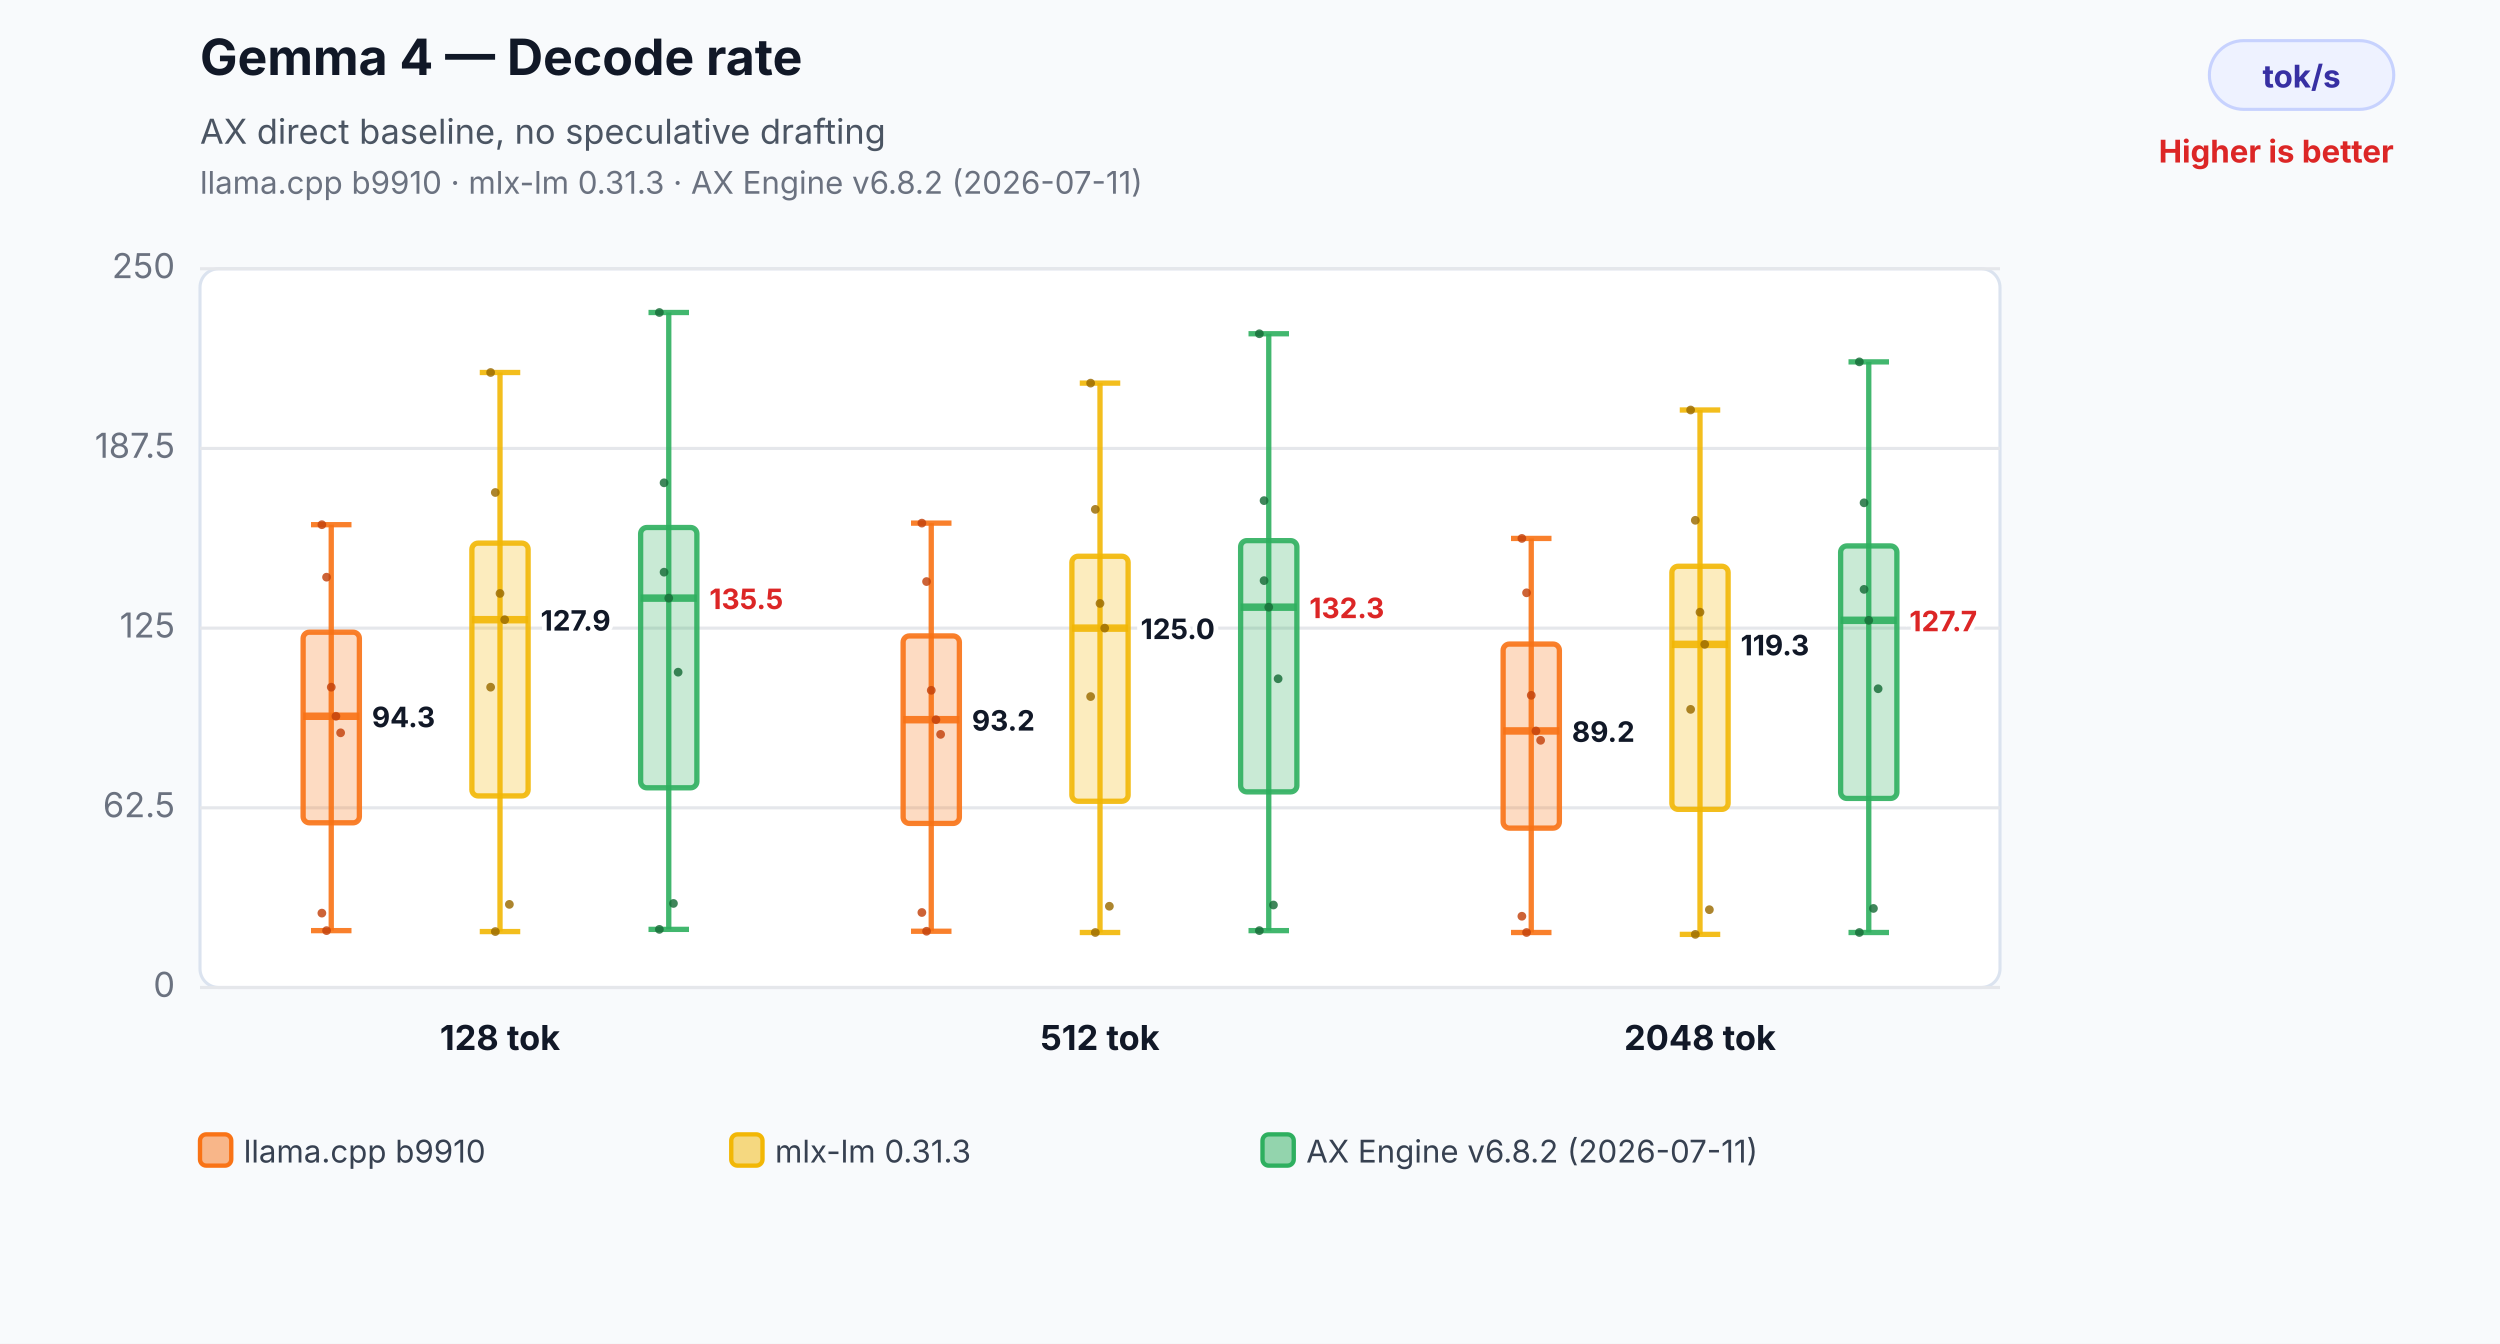
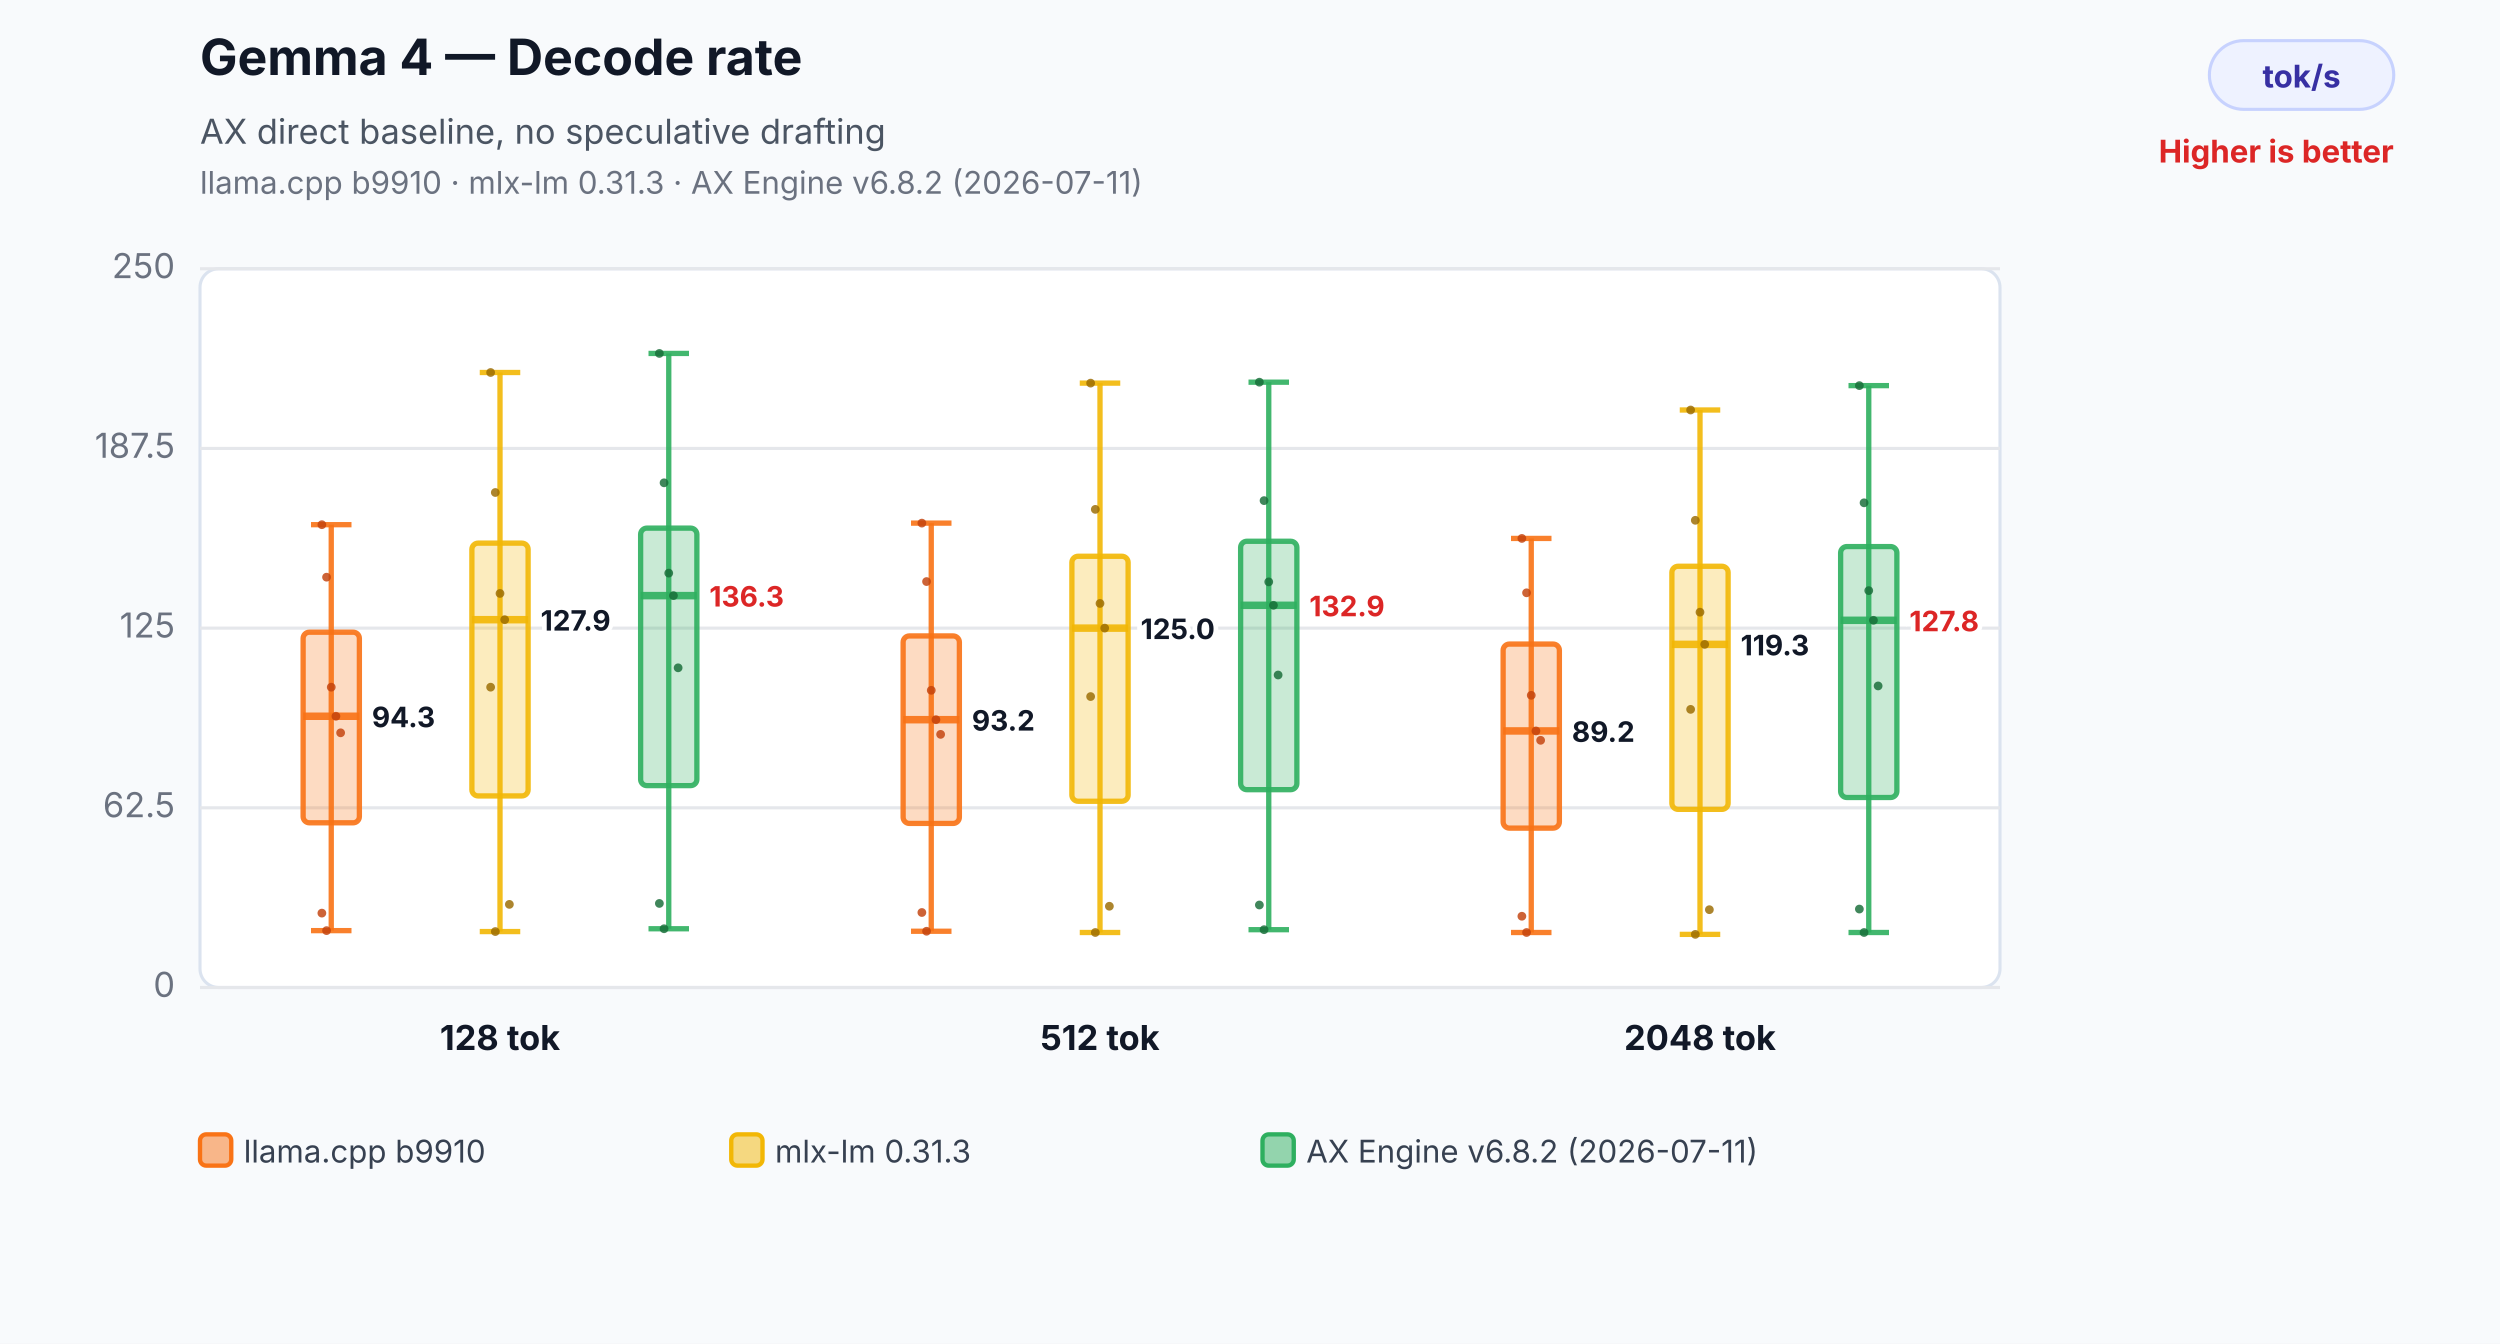
<svg xmlns="http://www.w3.org/2000/svg" width="800" height="430" viewBox="0 0 800 430" role="img" aria-labelledby="title desc">
  <rect width="800" height="430" fill="#f8fafc" />
  <text x="64" y="24" font-family="Inter,Segoe UI,Arial,sans-serif" font-size="16" font-weight="700" fill="#111827">Gemma 4 — Decode rate</text>
  <text x="64" y="46" font-family="Inter,Segoe UI,Arial,sans-serif" font-size="11" fill="#4b5563">AX direct baseline, no speculative drafting</text>
  <text x="64" y="62" font-family="Inter,Segoe UI,Arial,sans-serif" font-size="10" fill="#6b7280">llama.cpp b9910 · mlx-lm 0.31.3 · AX Engine v6.8.2 (2026-07-11)</text>
  <rect x="707" y="13" width="59" height="22" rx="11" fill="#eef2ff" stroke="#c7d2fe" />
  <text x="736.5" y="28" text-anchor="middle" font-family="Inter,Segoe UI,Arial,sans-serif" font-size="10" font-weight="700" fill="#3730a3">tok/s</text>
  <text x="766" y="52" text-anchor="end" font-family="Inter,Segoe UI,Arial,sans-serif" font-size="10" font-weight="700" fill="#dc2626">Higher is better</text>
  <rect x="64" y="86" width="576" height="230" rx="6" fill="#ffffff" stroke="#dbe3ef" />
  <line x1="64" y1="316.0" x2="640" y2="316.0" stroke="#e5e7eb" stroke-width="1" />
  <text x="56" y="319.0" text-anchor="end" font-family="Inter,Segoe UI,Arial,sans-serif" font-size="11" fill="#6b7280">0</text>
  <line x1="64" y1="258.5" x2="640" y2="258.5" stroke="#e5e7eb" stroke-width="1" />
  <text x="56" y="261.5" text-anchor="end" font-family="Inter,Segoe UI,Arial,sans-serif" font-size="11" fill="#6b7280">62.5</text>
  <line x1="64" y1="201.0" x2="640" y2="201.0" stroke="#e5e7eb" stroke-width="1" />
  <text x="56" y="204.0" text-anchor="end" font-family="Inter,Segoe UI,Arial,sans-serif" font-size="11" fill="#6b7280">125</text>
  <line x1="64" y1="143.5" x2="640" y2="143.5" stroke="#e5e7eb" stroke-width="1" />
  <text x="56" y="146.5" text-anchor="end" font-family="Inter,Segoe UI,Arial,sans-serif" font-size="11" fill="#6b7280">187.5</text>
  <line x1="64" y1="86.0" x2="640" y2="86.0" stroke="#e5e7eb" stroke-width="1" />
  <text x="56" y="89.0" text-anchor="end" font-family="Inter,Segoe UI,Arial,sans-serif" font-size="11" fill="#6b7280">250</text>
  <line x1="106" y1="167.9" x2="106" y2="297.8" stroke="#f97316" stroke-opacity="0.9" stroke-width="1.7" />
  <line x1="99.52" y1="167.9" x2="112.48" y2="167.9" stroke="#f97316" stroke-opacity="0.9" stroke-width="1.7" />
  <line x1="99.52" y1="297.8" x2="112.48" y2="297.8" stroke="#f97316" stroke-opacity="0.9" stroke-width="1.7" />
  <rect x="97" y="202.3" width="18" height="61.0" rx="2" fill="#f97316" fill-opacity="0.26" stroke="#f97316" stroke-opacity="0.9" stroke-width="1.7" />
  <line x1="97" y1="229.2" x2="115" y2="229.2" stroke="#f97316" stroke-opacity="0.9" stroke-width="2.4" />
  <text x="119" y="232.7" text-anchor="start" font-family="Inter,Segoe UI,Arial,sans-serif" font-size="9" font-weight="700" fill="#111827" stroke="#ffffff" stroke-width="3" paint-order="stroke">94.3</text>
  <circle cx="103" cy="167.9" r="1.4" fill="#c2410c" fill-opacity="0.82" />
  <circle cx="104.5" cy="184.7" r="1.4" fill="#c2410c" fill-opacity="0.82" />
  <circle cx="106" cy="219.9" r="1.4" fill="#c2410c" fill-opacity="0.82" />
  <circle cx="107.5" cy="229.2" r="1.4" fill="#c2410c" fill-opacity="0.82" />
  <circle cx="109" cy="234.5" r="1.4" fill="#c2410c" fill-opacity="0.82" />
  <circle cx="103" cy="292.2" r="1.4" fill="#c2410c" fill-opacity="0.82" />
  <circle cx="104.5" cy="297.8" r="1.4" fill="#c2410c" fill-opacity="0.82" />
  <line x1="160" y1="119.2" x2="160" y2="298.1" stroke="#f2b705" stroke-opacity="0.9" stroke-width="1.7" />
  <line x1="153.52" y1="119.2" x2="166.48" y2="119.2" stroke="#f2b705" stroke-opacity="0.9" stroke-width="1.7" />
  <line x1="153.52" y1="298.1" x2="166.48" y2="298.1" stroke="#f2b705" stroke-opacity="0.9" stroke-width="1.7" />
  <rect x="151" y="173.8" width="18" height="80.9" rx="2" fill="#f2b705" fill-opacity="0.26" stroke="#f2b705" stroke-opacity="0.9" stroke-width="1.7" />
  <line x1="151" y1="198.3" x2="169" y2="198.3" stroke="#f2b705" stroke-opacity="0.9" stroke-width="2.4" />
  <text x="173" y="201.8" text-anchor="start" font-family="Inter,Segoe UI,Arial,sans-serif" font-size="9" font-weight="700" fill="#111827" stroke="#ffffff" stroke-width="3" paint-order="stroke">127.9</text>
  <circle cx="157" cy="119.2" r="1.4" fill="#9a6a00" fill-opacity="0.82" />
  <circle cx="158.5" cy="157.6" r="1.4" fill="#9a6a00" fill-opacity="0.82" />
  <circle cx="160" cy="189.9" r="1.4" fill="#9a6a00" fill-opacity="0.82" />
  <circle cx="161.5" cy="198.3" r="1.4" fill="#9a6a00" fill-opacity="0.82" />
  <circle cx="163" cy="289.4" r="1.4" fill="#9a6a00" fill-opacity="0.82" />
  <circle cx="157" cy="219.9" r="1.4" fill="#9a6a00" fill-opacity="0.82" />
  <circle cx="158.5" cy="298.1" r="1.4" fill="#9a6a00" fill-opacity="0.82" />
-   <line x1="214" y1="100.0" x2="214" y2="297.4" stroke="#2eaf5f" stroke-opacity="0.9" stroke-width="1.7" />
-   <line x1="207.52" y1="100.0" x2="220.48" y2="100.0" stroke="#2eaf5f" stroke-opacity="0.9" stroke-width="1.7" />
-   <line x1="207.52" y1="297.4" x2="220.48" y2="297.4" stroke="#2eaf5f" stroke-opacity="0.9" stroke-width="1.7" />
-   <rect x="205" y="168.8" width="18" height="83.3" rx="2" fill="#2eaf5f" fill-opacity="0.26" stroke="#2eaf5f" stroke-opacity="0.9" stroke-width="1.7" />
-   <line x1="205" y1="191.4" x2="223" y2="191.4" stroke="#2eaf5f" stroke-opacity="0.9" stroke-width="2.4" />
-   <text x="227" y="194.9" text-anchor="start" font-family="Inter,Segoe UI,Arial,sans-serif" font-size="9" font-weight="700" fill="#dc2626" stroke="#ffffff" stroke-width="3" paint-order="stroke">135.5</text>
-   <circle cx="211" cy="100.0" r="1.4" fill="#176c37" fill-opacity="0.82" />
-   <circle cx="212.5" cy="183.1" r="1.4" fill="#176c37" fill-opacity="0.82" />
-   <circle cx="214" cy="191.4" r="1.4" fill="#176c37" fill-opacity="0.82" />
-   <circle cx="215.5" cy="289.1" r="1.4" fill="#176c37" fill-opacity="0.82" />
-   <circle cx="217" cy="215.1" r="1.4" fill="#176c37" fill-opacity="0.82" />
-   <circle cx="211" cy="297.4" r="1.4" fill="#176c37" fill-opacity="0.82" />
+   <line x1="214" y1="113.1" x2="214" y2="297.2" stroke="#2eaf5f" stroke-opacity="0.9" stroke-width="1.7" />
+   <line x1="207.52" y1="113.1" x2="220.48" y2="113.1" stroke="#2eaf5f" stroke-opacity="0.9" stroke-width="1.7" />
+   <line x1="207.52" y1="297.2" x2="220.48" y2="297.2" stroke="#2eaf5f" stroke-opacity="0.9" stroke-width="1.7" />
+   <rect x="205" y="169.0" width="18" height="82.4" rx="2" fill="#2eaf5f" fill-opacity="0.26" stroke="#2eaf5f" stroke-opacity="0.9" stroke-width="1.7" />
+   <line x1="205" y1="190.6" x2="223" y2="190.6" stroke="#2eaf5f" stroke-opacity="0.9" stroke-width="2.4" />
+   <text x="227" y="194.1" text-anchor="start" font-family="Inter,Segoe UI,Arial,sans-serif" font-size="9" font-weight="700" fill="#dc2626" stroke="#ffffff" stroke-width="3" paint-order="stroke">136.3</text>
+   <circle cx="211" cy="113.1" r="1.4" fill="#176c37" fill-opacity="0.82" />
  <circle cx="212.5" cy="154.5" r="1.4" fill="#176c37" fill-opacity="0.82" />
+   <circle cx="214" cy="183.4" r="1.4" fill="#176c37" fill-opacity="0.82" />
+   <circle cx="215.5" cy="190.6" r="1.4" fill="#176c37" fill-opacity="0.82" />
+   <circle cx="217" cy="213.7" r="1.4" fill="#176c37" fill-opacity="0.82" />
+   <circle cx="211" cy="289.1" r="1.4" fill="#176c37" fill-opacity="0.82" />
+   <circle cx="212.5" cy="297.2" r="1.4" fill="#176c37" fill-opacity="0.82" />
  <text x="160" y="336" text-anchor="middle" font-family="Inter,Segoe UI,Arial,sans-serif" font-size="11" font-weight="700" fill="#111827">128 tok</text>
  <line x1="298" y1="167.4" x2="298" y2="298.0" stroke="#f97316" stroke-opacity="0.9" stroke-width="1.7" />
  <line x1="291.52" y1="167.4" x2="304.48" y2="167.4" stroke="#f97316" stroke-opacity="0.9" stroke-width="1.7" />
  <line x1="291.52" y1="298.0" x2="304.48" y2="298.0" stroke="#f97316" stroke-opacity="0.9" stroke-width="1.7" />
  <rect x="289" y="203.5" width="18" height="60.0" rx="2" fill="#f97316" fill-opacity="0.26" stroke="#f97316" stroke-opacity="0.9" stroke-width="1.7" />
  <line x1="289" y1="230.3" x2="307" y2="230.3" stroke="#f97316" stroke-opacity="0.9" stroke-width="2.4" />
  <text x="311" y="233.8" text-anchor="start" font-family="Inter,Segoe UI,Arial,sans-serif" font-size="9" font-weight="700" fill="#111827" stroke="#ffffff" stroke-width="3" paint-order="stroke">93.2</text>
  <circle cx="295" cy="167.4" r="1.4" fill="#c2410c" fill-opacity="0.82" />
  <circle cx="296.5" cy="186.1" r="1.4" fill="#c2410c" fill-opacity="0.82" />
  <circle cx="298" cy="220.9" r="1.4" fill="#c2410c" fill-opacity="0.82" />
  <circle cx="299.5" cy="230.3" r="1.4" fill="#c2410c" fill-opacity="0.82" />
  <circle cx="301" cy="235.0" r="1.4" fill="#c2410c" fill-opacity="0.82" />
  <circle cx="295" cy="292.0" r="1.4" fill="#c2410c" fill-opacity="0.82" />
  <circle cx="296.5" cy="298.0" r="1.4" fill="#c2410c" fill-opacity="0.82" />
  <line x1="352" y1="122.6" x2="352" y2="298.4" stroke="#f2b705" stroke-opacity="0.9" stroke-width="1.7" />
  <line x1="345.52" y1="122.6" x2="358.48" y2="122.6" stroke="#f2b705" stroke-opacity="0.9" stroke-width="1.7" />
  <line x1="345.52" y1="298.4" x2="358.48" y2="298.4" stroke="#f2b705" stroke-opacity="0.9" stroke-width="1.7" />
  <rect x="343" y="178.0" width="18" height="78.4" rx="2" fill="#f2b705" fill-opacity="0.26" stroke="#f2b705" stroke-opacity="0.9" stroke-width="1.7" />
  <line x1="343" y1="201.0" x2="361" y2="201.0" stroke="#f2b705" stroke-opacity="0.9" stroke-width="2.4" />
  <text x="365" y="204.5" text-anchor="start" font-family="Inter,Segoe UI,Arial,sans-serif" font-size="9" font-weight="700" fill="#111827" stroke="#ffffff" stroke-width="3" paint-order="stroke">125.0</text>
  <circle cx="349" cy="122.6" r="1.4" fill="#9a6a00" fill-opacity="0.82" />
  <circle cx="350.5" cy="163.0" r="1.4" fill="#9a6a00" fill-opacity="0.82" />
  <circle cx="352" cy="193.1" r="1.4" fill="#9a6a00" fill-opacity="0.82" />
  <circle cx="353.5" cy="201.0" r="1.4" fill="#9a6a00" fill-opacity="0.82" />
  <circle cx="355" cy="290.0" r="1.4" fill="#9a6a00" fill-opacity="0.82" />
  <circle cx="349" cy="222.9" r="1.4" fill="#9a6a00" fill-opacity="0.82" />
  <circle cx="350.5" cy="298.4" r="1.4" fill="#9a6a00" fill-opacity="0.82" />
-   <line x1="406" y1="106.8" x2="406" y2="297.8" stroke="#2eaf5f" stroke-opacity="0.9" stroke-width="1.7" />
-   <line x1="399.52" y1="106.8" x2="412.48" y2="106.8" stroke="#2eaf5f" stroke-opacity="0.9" stroke-width="1.7" />
-   <line x1="399.52" y1="297.8" x2="412.48" y2="297.8" stroke="#2eaf5f" stroke-opacity="0.9" stroke-width="1.7" />
-   <rect x="397" y="173.0" width="18" height="80.4" rx="2" fill="#2eaf5f" fill-opacity="0.26" stroke="#2eaf5f" stroke-opacity="0.9" stroke-width="1.7" />
-   <line x1="397" y1="194.3" x2="415" y2="194.3" stroke="#2eaf5f" stroke-opacity="0.9" stroke-width="2.4" />
-   <text x="419" y="197.8" text-anchor="start" font-family="Inter,Segoe UI,Arial,sans-serif" font-size="9" font-weight="700" fill="#dc2626" stroke="#ffffff" stroke-width="3" paint-order="stroke">132.3</text>
-   <circle cx="403" cy="106.8" r="1.4" fill="#176c37" fill-opacity="0.82" />
-   <circle cx="404.5" cy="185.8" r="1.4" fill="#176c37" fill-opacity="0.82" />
-   <circle cx="406" cy="194.3" r="1.4" fill="#176c37" fill-opacity="0.82" />
-   <circle cx="407.5" cy="289.6" r="1.4" fill="#176c37" fill-opacity="0.82" />
-   <circle cx="409" cy="217.2" r="1.4" fill="#176c37" fill-opacity="0.82" />
-   <circle cx="403" cy="297.8" r="1.4" fill="#176c37" fill-opacity="0.82" />
+   <line x1="406" y1="122.3" x2="406" y2="297.5" stroke="#2eaf5f" stroke-opacity="0.9" stroke-width="1.7" />
+   <line x1="399.52" y1="122.3" x2="412.48" y2="122.3" stroke="#2eaf5f" stroke-opacity="0.9" stroke-width="1.7" />
+   <line x1="399.52" y1="297.5" x2="412.48" y2="297.5" stroke="#2eaf5f" stroke-opacity="0.9" stroke-width="1.7" />
+   <rect x="397" y="173.2" width="18" height="79.5" rx="2" fill="#2eaf5f" fill-opacity="0.26" stroke="#2eaf5f" stroke-opacity="0.9" stroke-width="1.7" />
+   <line x1="397" y1="193.7" x2="415" y2="193.7" stroke="#2eaf5f" stroke-opacity="0.9" stroke-width="2.4" />
+   <text x="419" y="197.2" text-anchor="start" font-family="Inter,Segoe UI,Arial,sans-serif" font-size="9" font-weight="700" fill="#dc2626" stroke="#ffffff" stroke-width="3" paint-order="stroke">132.9</text>
+   <circle cx="403" cy="122.3" r="1.4" fill="#176c37" fill-opacity="0.82" />
  <circle cx="404.5" cy="160.2" r="1.4" fill="#176c37" fill-opacity="0.82" />
+   <circle cx="406" cy="186.2" r="1.4" fill="#176c37" fill-opacity="0.82" />
+   <circle cx="407.5" cy="193.7" r="1.4" fill="#176c37" fill-opacity="0.82" />
+   <circle cx="409" cy="216.0" r="1.4" fill="#176c37" fill-opacity="0.82" />
+   <circle cx="403" cy="289.6" r="1.4" fill="#176c37" fill-opacity="0.82" />
+   <circle cx="404.5" cy="297.5" r="1.4" fill="#176c37" fill-opacity="0.82" />
  <text x="352" y="336" text-anchor="middle" font-family="Inter,Segoe UI,Arial,sans-serif" font-size="11" font-weight="700" fill="#111827">512 tok</text>
  <line x1="490" y1="172.3" x2="490" y2="298.4" stroke="#f97316" stroke-opacity="0.9" stroke-width="1.7" />
  <line x1="483.52" y1="172.3" x2="496.48" y2="172.3" stroke="#f97316" stroke-opacity="0.9" stroke-width="1.7" />
  <line x1="483.52" y1="298.4" x2="496.48" y2="298.4" stroke="#f97316" stroke-opacity="0.9" stroke-width="1.7" />
  <rect x="481" y="206.1" width="18" height="58.9" rx="2" fill="#f97316" fill-opacity="0.26" stroke="#f97316" stroke-opacity="0.9" stroke-width="1.7" />
  <line x1="481" y1="233.9" x2="499" y2="233.9" stroke="#f97316" stroke-opacity="0.9" stroke-width="2.4" />
  <text x="503" y="237.4" text-anchor="start" font-family="Inter,Segoe UI,Arial,sans-serif" font-size="9" font-weight="700" fill="#111827" stroke="#ffffff" stroke-width="3" paint-order="stroke">89.2</text>
  <circle cx="487" cy="172.3" r="1.4" fill="#c2410c" fill-opacity="0.82" />
  <circle cx="488.5" cy="189.7" r="1.4" fill="#c2410c" fill-opacity="0.82" />
  <circle cx="490" cy="222.5" r="1.4" fill="#c2410c" fill-opacity="0.82" />
  <circle cx="491.5" cy="233.9" r="1.4" fill="#c2410c" fill-opacity="0.82" />
  <circle cx="493" cy="236.9" r="1.4" fill="#c2410c" fill-opacity="0.82" />
  <circle cx="487" cy="293.2" r="1.4" fill="#c2410c" fill-opacity="0.82" />
  <circle cx="488.5" cy="298.4" r="1.4" fill="#c2410c" fill-opacity="0.82" />
  <line x1="544" y1="131.2" x2="544" y2="299.0" stroke="#f2b705" stroke-opacity="0.9" stroke-width="1.7" />
  <line x1="537.52" y1="131.2" x2="550.48" y2="131.2" stroke="#f2b705" stroke-opacity="0.9" stroke-width="1.7" />
  <line x1="537.52" y1="299.0" x2="550.48" y2="299.0" stroke="#f2b705" stroke-opacity="0.9" stroke-width="1.7" />
  <rect x="535" y="181.2" width="18" height="77.8" rx="2" fill="#f2b705" fill-opacity="0.26" stroke="#f2b705" stroke-opacity="0.9" stroke-width="1.7" />
  <line x1="535" y1="206.2" x2="553" y2="206.2" stroke="#f2b705" stroke-opacity="0.9" stroke-width="2.4" />
  <text x="557" y="209.7" text-anchor="start" font-family="Inter,Segoe UI,Arial,sans-serif" font-size="9" font-weight="700" fill="#111827" stroke="#ffffff" stroke-width="3" paint-order="stroke">119.3</text>
  <circle cx="541" cy="131.2" r="1.4" fill="#9a6a00" fill-opacity="0.82" />
  <circle cx="542.5" cy="166.5" r="1.4" fill="#9a6a00" fill-opacity="0.82" />
  <circle cx="544" cy="195.9" r="1.4" fill="#9a6a00" fill-opacity="0.82" />
  <circle cx="545.5" cy="206.2" r="1.4" fill="#9a6a00" fill-opacity="0.82" />
  <circle cx="547" cy="291.1" r="1.4" fill="#9a6a00" fill-opacity="0.82" />
  <circle cx="541" cy="227.0" r="1.4" fill="#9a6a00" fill-opacity="0.82" />
  <circle cx="542.5" cy="299.0" r="1.4" fill="#9a6a00" fill-opacity="0.82" />
-   <line x1="598" y1="115.8" x2="598" y2="298.4" stroke="#2eaf5f" stroke-opacity="0.9" stroke-width="1.7" />
-   <line x1="591.52" y1="115.8" x2="604.48" y2="115.8" stroke="#2eaf5f" stroke-opacity="0.9" stroke-width="1.7" />
+   <line x1="598" y1="123.4" x2="598" y2="298.4" stroke="#2eaf5f" stroke-opacity="0.9" stroke-width="1.7" />
+   <line x1="591.52" y1="123.4" x2="604.48" y2="123.4" stroke="#2eaf5f" stroke-opacity="0.9" stroke-width="1.7" />
  <line x1="591.52" y1="298.4" x2="604.48" y2="298.4" stroke="#2eaf5f" stroke-opacity="0.9" stroke-width="1.7" />
-   <rect x="589" y="174.7" width="18" height="80.8" rx="2" fill="#2eaf5f" fill-opacity="0.26" stroke="#2eaf5f" stroke-opacity="0.9" stroke-width="1.7" />
+   <rect x="589" y="174.9" width="18" height="80.3" rx="2" fill="#2eaf5f" fill-opacity="0.26" stroke="#2eaf5f" stroke-opacity="0.9" stroke-width="1.7" />
  <line x1="589" y1="198.5" x2="607" y2="198.5" stroke="#2eaf5f" stroke-opacity="0.9" stroke-width="2.4" />
-   <text x="611" y="202.0" text-anchor="start" font-family="Inter,Segoe UI,Arial,sans-serif" font-size="9" font-weight="700" fill="#dc2626" stroke="#ffffff" stroke-width="3" paint-order="stroke">127.7</text>
-   <circle cx="595" cy="115.8" r="1.4" fill="#176c37" fill-opacity="0.82" />
-   <circle cx="596.5" cy="188.6" r="1.4" fill="#176c37" fill-opacity="0.82" />
-   <circle cx="598" cy="198.5" r="1.4" fill="#176c37" fill-opacity="0.82" />
-   <circle cx="599.5" cy="290.7" r="1.4" fill="#176c37" fill-opacity="0.82" />
-   <circle cx="601" cy="220.4" r="1.4" fill="#176c37" fill-opacity="0.82" />
-   <circle cx="595" cy="298.4" r="1.4" fill="#176c37" fill-opacity="0.82" />
+   <text x="611" y="202.0" text-anchor="start" font-family="Inter,Segoe UI,Arial,sans-serif" font-size="9" font-weight="700" fill="#dc2626" stroke="#ffffff" stroke-width="3" paint-order="stroke">127.8</text>
+   <circle cx="595" cy="123.4" r="1.4" fill="#176c37" fill-opacity="0.82" />
  <circle cx="596.5" cy="160.9" r="1.4" fill="#176c37" fill-opacity="0.82" />
+   <circle cx="598" cy="189.0" r="1.4" fill="#176c37" fill-opacity="0.82" />
+   <circle cx="599.5" cy="198.5" r="1.4" fill="#176c37" fill-opacity="0.82" />
+   <circle cx="601" cy="219.5" r="1.4" fill="#176c37" fill-opacity="0.82" />
+   <circle cx="595" cy="290.9" r="1.4" fill="#176c37" fill-opacity="0.82" />
+   <circle cx="596.5" cy="298.4" r="1.4" fill="#176c37" fill-opacity="0.82" />
  <text x="544" y="336" text-anchor="middle" font-family="Inter,Segoe UI,Arial,sans-serif" font-size="11" font-weight="700" fill="#111827">2048 tok</text>
  <rect x="64" y="363" width="10" height="10" rx="2" fill="#f97316" fill-opacity="0.5" stroke="#f97316" stroke-width="1.4" />
  <text x="78" y="372" font-family="Inter,Segoe UI,Arial,sans-serif" font-size="10" fill="#374151">llama.cpp b9910</text>
  <rect x="234" y="363" width="10" height="10" rx="2" fill="#f2b705" fill-opacity="0.5" stroke="#f2b705" stroke-width="1.4" />
  <text x="248" y="372" font-family="Inter,Segoe UI,Arial,sans-serif" font-size="10" fill="#374151">mlx-lm 0.31.3</text>
  <rect x="404" y="363" width="10" height="10" rx="2" fill="#2eaf5f" fill-opacity="0.5" stroke="#2eaf5f" stroke-width="1.4" />
  <text x="418" y="372" font-family="Inter,Segoe UI,Arial,sans-serif" font-size="10" fill="#374151">AX Engine v6.8.2 (2026-07-11)</text>
</svg>
